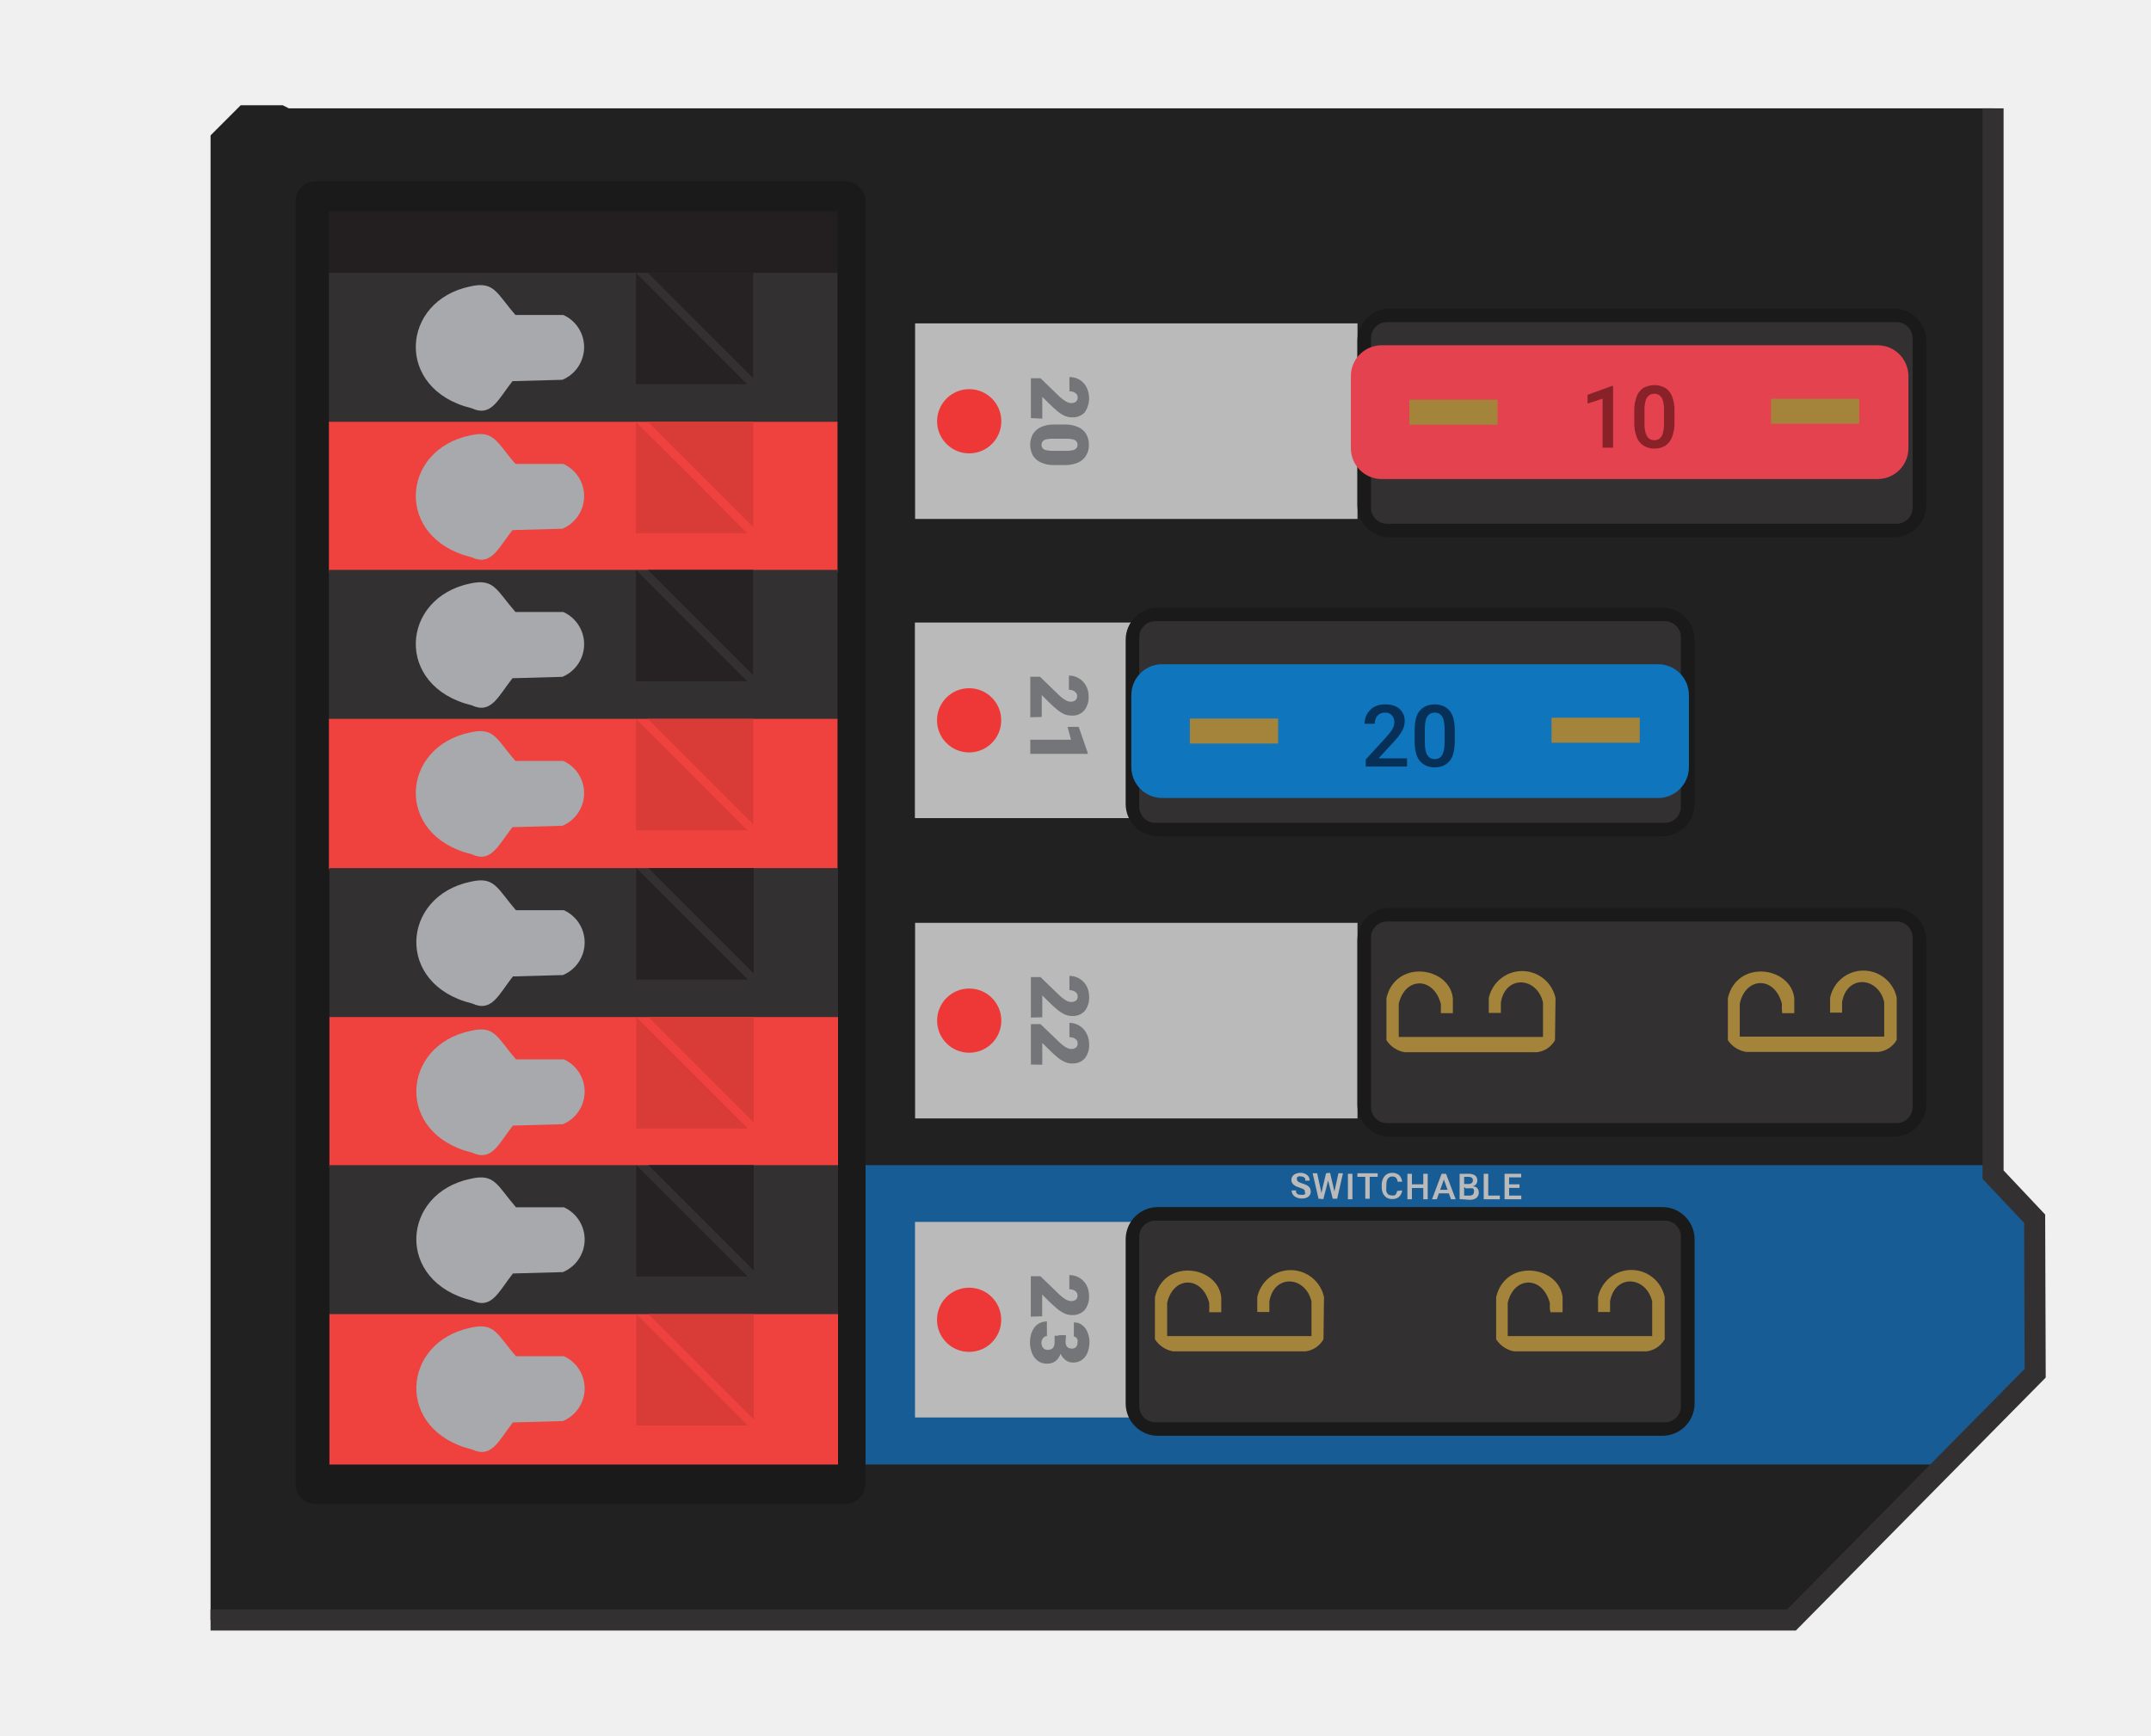
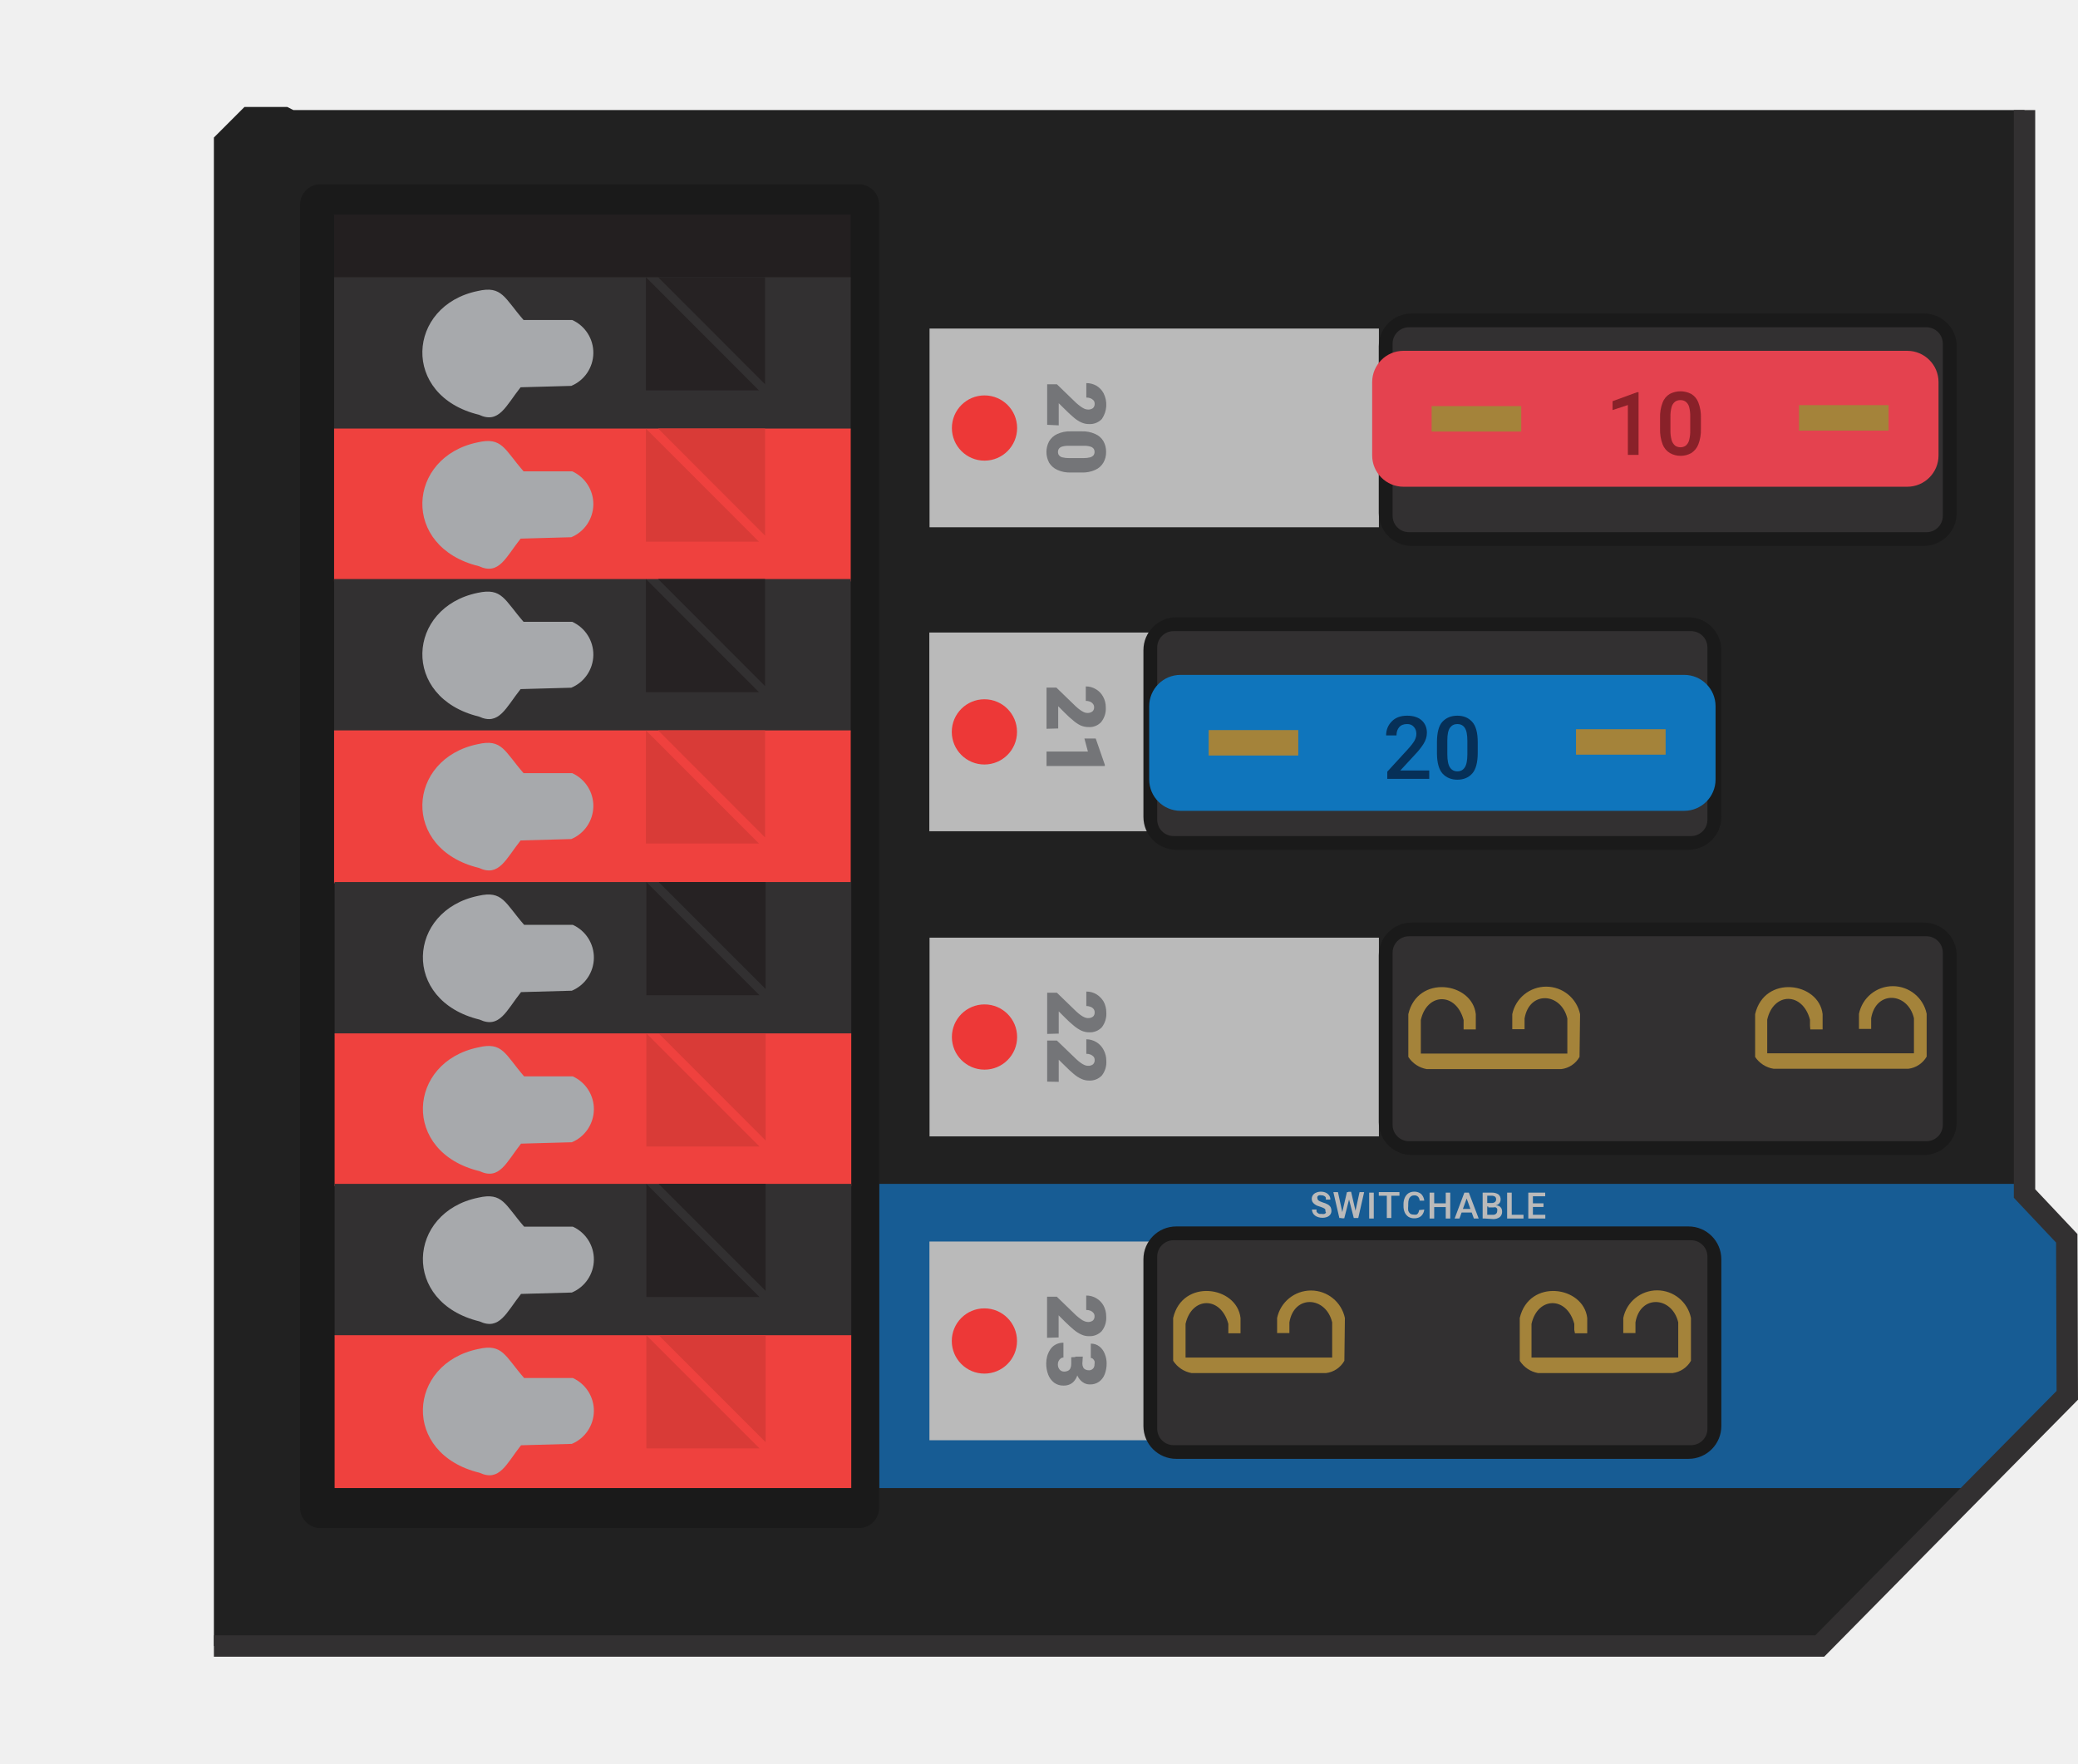
- <svg xmlns="http://www.w3.org/2000/svg" id="Layer_1" data-name="Layer 1" viewBox="0 0 204.311 164.9" version="1.1" width="204.311" height="164.9">
+ <svg xmlns="http://www.w3.org/2000/svg" id="Layer_1" data-name="Layer 1" viewBox="0 0 194.311 164.9" version="1.1" width="194.311" height="164.9">
  <defs id="defs7">
    <style id="style2">.cls-1,.cls-100,.cls-101,.cls-102,.cls-103,.cls-104,.cls-105,.cls-106,.cls-107,.cls-108,.cls-109,.cls-110,.cls-113,.cls-114,.cls-115,.cls-116,.cls-117,.cls-119,.cls-12,.cls-125,.cls-126,.cls-127,.cls-13,.cls-130,.cls-139,.cls-14,.cls-143,.cls-145,.cls-146,.cls-147,.cls-149,.cls-15,.cls-157,.cls-158,.cls-159,.cls-161,.cls-168,.cls-173,.cls-174,.cls-175,.cls-177,.cls-178,.cls-179,.cls-182,.cls-183,.cls-186,.cls-187,.cls-188,.cls-189,.cls-190,.cls-191,.cls-192,.cls-193,.cls-196,.cls-197,.cls-201,.cls-206,.cls-207,.cls-208,.cls-210,.cls-214,.cls-218,.cls-24,.cls-25,.cls-27,.cls-3,.cls-37,.cls-4,.cls-42,.cls-46,.cls-50,.cls-56,.cls-57,.cls-6,.cls-70,.cls-71,.cls-72,.cls-78,.cls-83,.cls-84,.cls-85,.cls-86,.cls-87,.cls-88,.cls-89,.cls-90,.cls-92,.cls-93,.cls-94,.cls-95,.cls-96,.cls-97,.cls-98,.cls-99{fill:none;}.cls-2,.cls-212{fill:#fff;}.cls-174,.cls-183,.cls-186,.cls-189,.cls-197,.cls-3,.cls-57,.cls-86,.cls-87{stroke:#231f20;}.cls-100,.cls-101,.cls-102,.cls-103,.cls-104,.cls-105,.cls-106,.cls-107,.cls-108,.cls-109,.cls-110,.cls-111,.cls-12,.cls-139,.cls-14,.cls-146,.cls-15,.cls-159,.cls-161,.cls-174,.cls-175,.cls-177,.cls-178,.cls-179,.cls-182,.cls-183,.cls-188,.cls-189,.cls-197,.cls-214,.cls-3,.cls-4,.cls-5,.cls-50,.cls-56,.cls-57,.cls-6,.cls-85,.cls-86,.cls-87,.cls-88,.cls-95,.cls-96,.cls-97,.cls-98,.cls-99{stroke-linecap:round;}.cls-100,.cls-101,.cls-102,.cls-103,.cls-104,.cls-105,.cls-106,.cls-107,.cls-108,.cls-109,.cls-110,.cls-12,.cls-139,.cls-14,.cls-146,.cls-15,.cls-157,.cls-158,.cls-159,.cls-161,.cls-174,.cls-175,.cls-177,.cls-178,.cls-179,.cls-182,.cls-183,.cls-186,.cls-187,.cls-188,.cls-189,.cls-190,.cls-197,.cls-214,.cls-3,.cls-4,.cls-5,.cls-50,.cls-56,.cls-57,.cls-6,.cls-83,.cls-84,.cls-85,.cls-86,.cls-87,.cls-88,.cls-95,.cls-96,.cls-97,.cls-98,.cls-99{stroke-linejoin:round;}.cls-111,.cls-3,.cls-4,.cls-5,.cls-96,.cls-97{stroke-width:3px;}.cls-100,.cls-102,.cls-104,.cls-106,.cls-108,.cls-187,.cls-188,.cls-190,.cls-4,.cls-56,.cls-88,.cls-98{stroke:#e6282b;}.cls-5{fill:#d7de27;stroke:#d7de27;}.cls-111,.cls-126,.cls-13,.cls-145,.cls-146,.cls-147,.cls-182,.cls-50,.cls-6,.cls-7,.cls-71{stroke:#414142;}.cls-6{stroke-width:9px;}.cls-142,.cls-19,.cls-43,.cls-47,.cls-7{fill:#bababa;}.cls-111,.cls-113,.cls-114,.cls-115,.cls-116,.cls-117,.cls-119,.cls-125,.cls-126,.cls-127,.cls-128,.cls-129,.cls-13,.cls-130,.cls-131,.cls-136,.cls-137,.cls-141,.cls-142,.cls-143,.cls-144,.cls-145,.cls-147,.cls-148,.cls-149,.cls-16,.cls-168,.cls-173,.cls-191,.cls-192,.cls-193,.cls-196,.cls-201,.cls-206,.cls-207,.cls-208,.cls-210,.cls-218,.cls-22,.cls-24,.cls-25,.cls-27,.cls-37,.cls-39,.cls-40,.cls-41,.cls-42,.cls-43,.cls-44,.cls-45,.cls-46,.cls-47,.cls-49,.cls-7,.cls-70,.cls-71,.cls-72,.cls-78,.cls-89,.cls-90,.cls-92,.cls-93,.cls-94{stroke-miterlimit:10;}.cls-8{fill:#1c1c1c;}.cls-9{fill:#141414;}.cls-10{fill:#0d0d0d;}.cls-11,.cls-40{fill:#231f20;}.cls-12,.cls-137,.cls-139{stroke:#010101;}.cls-12{stroke-width:0.51px;}.cls-13,.cls-50,.cls-71{stroke-width:4px;}.cls-13,.cls-50{opacity:0.9;}.cls-14,.cls-84{stroke:#37b04a;}.cls-106,.cls-107,.cls-125,.cls-136,.cls-14,.cls-148,.cls-15,.cls-197,.cls-83,.cls-84{stroke-width:2px;}.cls-15,.cls-83{stroke:#d5dc28;}.cls-136,.cls-16,.cls-18{fill:#1a1a1a;}.cls-136,.cls-148,.cls-16,.cls-27{stroke:#383739;}.cls-16{stroke-width:1.63px;}.cls-137,.cls-17{fill:#212121;}.cls-20{fill:#0d91ce;}.cls-21,.cls-41{fill:#2c292a;}.cls-129,.cls-22{fill:#e9e8e9;}.cls-129,.cls-130,.cls-22,.cls-24{stroke:#424242;}.cls-22,.cls-24{stroke-width:0.41px;}.cls-23{fill:#a7a9ac;}.cls-25{stroke:#929497;}.cls-25,.cls-27,.cls-49{stroke-width:0.61px;}.cls-26{fill:#999;}.cls-28{fill:#ef413e;}.cls-29,.cls-45{fill:#d93b37;}.cls-30{fill:#323031;}.cls-31{fill:#aeb636;}.cls-32{fill:#d5dc28;}.cls-33{fill:#37b04a;}.cls-34{fill:#2b9446;}.cls-35{fill:#080808;}.cls-128,.cls-36{fill:#e8e8e8;}.cls-127,.cls-128,.cls-37{stroke:#e8e8e8;}.cls-37{stroke-width:0.81px;}.cls-38{fill:#808184;}.cls-132,.cls-39,.cls-67{fill:#6e6f71;}.cls-207,.cls-39,.cls-72{stroke:#fff;}.cls-39,.cls-40,.cls-41,.cls-42,.cls-43,.cls-44,.cls-45,.cls-46,.cls-47{stroke-width:0.08px;}.cls-40,.cls-41,.cls-42,.cls-43{stroke:#6e6f71;}.cls-44{fill:#b42e2c;}.cls-44,.cls-45,.cls-46,.cls-47{stroke:#dd5f70;}.cls-48{fill:#747578;}.cls-141,.cls-49{fill:#60b356;stroke:#cfd0d3;}.cls-51{fill:#383739;}.cls-111,.cls-52{fill:#414142;}.cls-53{fill:#be2c3a;}.cls-54{fill:#846c30;}.cls-55{fill:#a2a63c;}.cls-110,.cls-56,.cls-57{stroke-width:20px;}.cls-58{fill:#323130;}.cls-59{fill:#819355;}.cls-60{fill:#bc2031;}.cls-213,.cls-61{fill:#211e1e;}.cls-62{fill:#5b5a5d;}.cls-63{fill:#f2f2f2;}.cls-64{fill:#079247;}.cls-65{fill:#4e4e50;}.cls-66{fill:#595a5c;}.cls-68{fill:#636467;}.cls-69{fill:#6a5f27;}.cls-173,.cls-70{stroke:#5b5a5d;}.cls-129,.cls-130,.cls-145,.cls-72{stroke-width:0.5px;}.cls-73{fill:#99999a;}.cls-74{fill:#171717;}.cls-75{fill:#c6c7c9;}.cls-76{fill:#f1e902;}.cls-77{fill:#7cc244;}.cls-113,.cls-114,.cls-115,.cls-116,.cls-117,.cls-119,.cls-159,.cls-191,.cls-193,.cls-196,.cls-206,.cls-210,.cls-78,.cls-89,.cls-90,.cls-92,.cls-93,.cls-94{stroke:#211e1e;}.cls-78{stroke-width:2.02px;}.cls-79{fill:#272660;}.cls-80{fill:#a4a7a9;}.cls-81{fill:#7bc044;}.cls-82{fill:#314b6c;}.cls-157,.cls-158,.cls-85{stroke:#babcbe;}.cls-104,.cls-105,.cls-175,.cls-177,.cls-178,.cls-85,.cls-86{stroke-width:5px;}.cls-87,.cls-88,.cls-95{stroke-width:15px;}.cls-89{stroke-width:0.18px;}.cls-90{stroke-width:0.22px;}.cls-91{fill:#a5a5a9;}.cls-92{stroke-width:0.17px;}.cls-93{stroke-width:0.13px;}.cls-94{stroke-width:0.1px;}.cls-101,.cls-103,.cls-105,.cls-107,.cls-109,.cls-110,.cls-95,.cls-96,.cls-99{stroke:#211e1f;}.cls-97{stroke:#b9bbbd;}.cls-183,.cls-186,.cls-187,.cls-98,.cls-99{stroke-width:12px;}.cls-100,.cls-101,.cls-189{stroke-width:8px;}.cls-102,.cls-103,.cls-174{stroke-width:6px;}.cls-108,.cls-109{stroke-width:7px;}.cls-112{fill:#e5e5e5;}.cls-113{stroke-width:0.18px;}.cls-114{stroke-width:0.16px;}.cls-115{stroke-width:0.09px;}.cls-116{stroke-width:0.28px;}.cls-117{stroke-width:0.17px;}.cls-118{fill:#2b2929;}.cls-119{stroke-width:0.21px;}.cls-120,.cls-144{fill:#175c94;}.cls-121{fill:#a4833a;}.cls-122{fill:#ed3837;}.cls-123{fill:#f89b53;}.cls-124{fill:#262223;}.cls-125,.cls-131{stroke:#323031;}.cls-126,.cls-168,.cls-173,.cls-196,.cls-218{stroke-width:0.25px;}.cls-131{fill:#3c3b3c;stroke-width:1.03px;}.cls-132{opacity:0.32;}.cls-133{fill:#d79528;}.cls-134{fill:#835d25;}.cls-135{fill:#ed2a2b;}.cls-138,.cls-148{fill:#121212;}.cls-139{stroke-width:0.8px;}.cls-140{fill:#dbd560;}.cls-141{stroke-width:0.75px;}.cls-142,.cls-143,.cls-144{stroke:#909295;}.cls-147{stroke-width:0.63px;}.cls-149{stroke:#808083;}.cls-150{fill:#191919;}.cls-151{fill:#333;}.cls-152{fill:#f15b2d;}.cls-153{fill:#aea2a0;}.cls-154{fill:#b4ada7;}.cls-155{fill:#948b8a;}.cls-156{fill:#7b8188;}.cls-157{stroke-width:1.83px;}.cls-158{stroke-width:1.81px;}.cls-159{stroke-width:1.33px;}.cls-160{fill:#434342;}.cls-161{stroke:#2d2f6c;stroke-width:21px;}.cls-162{fill:#cfd2d3;}.cls-163{fill:#363435;}.cls-164{fill:#505052;}.cls-165{fill:#955f25;}.cls-166{clip-path:url(#clip-path);}.cls-167{fill:#f59222;}.cls-168{stroke:#ab6b29;}.cls-169{fill:#9a9ba0;}.cls-170{fill:#bc984b;}.cls-171{fill:#857133;}.cls-172{fill:#808083;}.cls-175{stroke:#e8282b;}.cls-176{fill:#909294;}.cls-177{stroke:#754e2a;}.cls-178{stroke:#2c3a8c;}.cls-179,.cls-192{stroke:#434342;}.cls-179{stroke-width:25px;}.cls-180{fill:#e4424f;}.cls-181{fill:#892129;}.cls-182{stroke-width:3.94px;opacity:0.8;}.cls-184{fill:#c64e5f;}.cls-185{fill:#8e464f;}.cls-188,.cls-190{stroke-width:11px;}.cls-191{stroke-width:0.39px;}.cls-192{stroke-width:0.56px;}.cls-193{stroke-width:0.37px;}.cls-194{fill:#271e21;}.cls-195{fill:#616262;}.cls-198{fill:#ddd6d3;}.cls-199{fill:#dfd6c8;}.cls-200{fill:#c1baae;}.cls-201{stroke:#c1baae;stroke-width:0.34px;}.cls-202{fill:#b2a696;}.cls-203{fill:#7b776c;}.cls-204{fill:#e8e2d0;}.cls-205{fill:#404042;}.cls-206{stroke-width:0.27px;}.cls-207,.cls-210{stroke-width:0.38px;}.cls-208{stroke:#7f8081;stroke-width:0.07px;}.cls-209{fill:#018fb9;}.cls-211{fill:#010101;}.cls-211,.cls-212,.cls-213{fill-rule:evenodd;}.cls-214{stroke:#2b2929;stroke-width:10px;}.cls-215{fill:#929497;}.cls-216{fill:#d0d2d3;}.cls-217{fill:#dbdddd;}.cls-218{stroke:#343637;}.cls-219{fill:#b59248;}.cls-220{fill:#927738;}.cls-221{fill:#d2ad2a;}.cls-222{fill:#7e6b2b;}</style>
  </defs>
  <path class="cls-17" d="m 189.31,110.69 3.95,5.09 0.05,14.68 -23.15,23.44 H 20 V 12.86 L 22.86,10 h 4 l 0.57,0.29 h 161.88 z" id="path3757" />
-   <polygon class="cls-120" points="1782.4,915.85 1782.45,930.53 1773.88,939.2 1671.35,939.2 1671.35,910.76 1778.45,910.76 " id="polygon3759" transform="translate(-1589.14,-800.07)" />
+   <polygon class="cls-120" points="1782.45,930.53 1773.88,939.2 1671.35,939.2 1671.35,910.76 1778.45,910.76 1782.4,915.85 " id="polygon3759" transform="translate(-1589.14,-800.07)" />
  <rect class="cls-19" x="86.92" y="30.72" width="42.02" height="18.58" id="rect3761" />
  <rect class="cls-18" x="128.93" y="29.31" width="54.04" height="21.73" rx="3.07" id="rect3763" />
  <rect class="cls-18" x="28.06" y="17.23" width="54.15" height="125.64" rx="1.9" id="rect3765" />
  <rect class="cls-11" x="31.24" y="20.07" width="48.31" height="6" id="rect4359" />
  <rect class="cls-30" x="31.24" y="25.92" width="48.31" height="14.29" id="rect4361" />
  <path class="cls-23" d="m 44.67,27.21 c -6.63,1.36 -7.21,9.8 0.12,11.57 1.88,0.88 2.5,-0.82 3.89,-2.57 l 4.74,-0.13 a 3.36,3.36 0 0 0 0.09,-6.16 h -4.55 c -1.8,-2.06 -2,-3.24 -4.29,-2.71 z" id="path4363" />
-   <polygon class="cls-124" points="1660.11,836.57 1649.54,825.99 1649.54,836.57 " id="polygon4365" transform="translate(-1589.14,-800.07)" />
-   <polygon class="cls-124" points="1660.68,825.99 1660.68,836 1650.68,825.99 " id="polygon4367" transform="translate(-1589.14,-800.07)" />
+   <polygon class="cls-124" points="1649.54,825.99 1649.54,836.57 1660.11,836.57 " id="polygon4365" transform="translate(-1589.14,-800.07)" />
+   <polygon class="cls-124" points="1660.68,836 1650.68,825.99 1660.68,825.99 " id="polygon4367" transform="translate(-1589.14,-800.07)" />
  <rect class="cls-28" x="31.24" y="40.07" width="48.31" height="14.29" id="rect4369" />
  <path class="cls-23" d="m 44.67,41.36 c -6.63,1.36 -7.21,9.8 0.12,11.58 1.88,0.87 2.5,-0.83 3.89,-2.58 l 4.74,-0.13 a 3.36,3.36 0 0 0 0.09,-6.16 h -4.55 c -1.8,-2.06 -2,-3.24 -4.29,-2.71 z" id="path4371" />
-   <polygon class="cls-29" points="1660.11,850.72 1649.54,840.14 1649.54,850.72 " id="polygon4373" transform="translate(-1589.14,-800.07)" />
-   <polygon class="cls-29" points="1660.68,840.14 1660.68,850.15 1650.68,840.14 " id="polygon4375" transform="translate(-1589.14,-800.07)" />
+   <polygon class="cls-29" points="1649.54,840.14 1649.54,850.72 1660.11,850.72 " id="polygon4373" transform="translate(-1589.14,-800.07)" />
+   <polygon class="cls-29" points="1660.68,850.15 1650.68,840.14 1660.68,840.14 " id="polygon4375" transform="translate(-1589.14,-800.07)" />
  <rect class="cls-30" x="31.24" y="54.14" width="48.31" height="14.29" id="rect4377" />
  <path class="cls-23" d="m 44.67,55.43 c -6.63,1.36 -7.21,9.79 0.12,11.57 1.88,0.87 2.5,-0.82 3.89,-2.57 l 4.74,-0.13 a 3.36,3.36 0 0 0 0.09,-6.16 h -4.55 c -1.8,-2.06 -2,-3.21 -4.29,-2.71 z" id="path4379" />
-   <polygon class="cls-124" points="1660.11,864.79 1649.54,854.21 1649.54,864.79 " id="polygon4381" transform="translate(-1589.14,-800.07)" />
-   <polygon class="cls-124" points="1660.68,854.21 1660.68,864.22 1650.68,854.21 " id="polygon4383" transform="translate(-1589.14,-800.07)" />
+   <polygon class="cls-124" points="1649.54,854.21 1649.54,864.79 1660.11,864.79 " id="polygon4381" transform="translate(-1589.14,-800.07)" />
+   <polygon class="cls-124" points="1660.68,864.22 1650.68,854.21 1660.68,854.21 " id="polygon4383" transform="translate(-1589.14,-800.07)" />
  <rect class="cls-28" x="31.24" y="68.29" width="48.31" height="14.29" id="rect4385" />
  <path class="cls-23" d="m 44.67,69.58 c -6.63,1.36 -7.21,9.8 0.12,11.57 1.88,0.87 2.5,-0.82 3.89,-2.57 l 4.74,-0.13 a 3.36,3.36 0 0 0 0.09,-6.16 h -4.55 c -1.8,-2.06 -2,-3.24 -4.29,-2.71 z" id="path4387" />
-   <polygon class="cls-29" points="1660.11,878.94 1649.54,868.36 1649.54,878.94 " id="polygon4389" transform="translate(-1589.14,-800.07)" />
-   <polygon class="cls-29" points="1660.68,868.36 1660.68,878.37 1650.68,868.36 " id="polygon4391" transform="translate(-1589.14,-800.07)" />
+   <polygon class="cls-29" points="1649.54,868.36 1649.54,878.94 1660.11,878.94 " id="polygon4389" transform="translate(-1589.14,-800.07)" />
+   <polygon class="cls-29" points="1660.68,878.37 1650.68,868.36 1660.68,868.36 " id="polygon4391" transform="translate(-1589.14,-800.07)" />
  <rect class="cls-30" x="31.29" y="82.47" width="48.31" height="14.29" id="rect4393" />
  <path class="cls-23" d="m 44.72,83.76 c -6.63,1.36 -7.21,9.79 0.12,11.57 1.88,0.87 2.5,-0.82 3.88,-2.57 l 4.75,-0.13 a 3.36,3.36 0 0 0 0.09,-6.16 h -4.55 c -1.8,-2.06 -2,-3.24 -4.29,-2.71 z" id="path4395" />
-   <polygon class="cls-124" points="1660.16,893.12 1649.58,882.54 1649.58,893.12 " id="polygon4397" transform="translate(-1589.14,-800.07)" />
-   <polygon class="cls-124" points="1660.73,882.54 1660.73,892.54 1650.73,882.54 " id="polygon4399" transform="translate(-1589.14,-800.07)" />
+   <polygon class="cls-124" points="1649.58,882.54 1649.58,893.12 1660.16,893.12 " id="polygon4397" transform="translate(-1589.14,-800.07)" />
+   <polygon class="cls-124" points="1660.73,892.54 1650.73,882.54 1660.73,882.54 " id="polygon4399" transform="translate(-1589.14,-800.07)" />
  <rect class="cls-28" x="31.29" y="96.62" width="48.31" height="14.29" id="rect4401" />
  <path class="cls-23" d="m 44.72,97.93 c -6.63,1.36 -7.21,9.8 0.12,11.57 1.88,0.88 2.5,-0.82 3.88,-2.57 l 4.75,-0.13 a 3.36,3.36 0 0 0 0.09,-6.16 h -4.55 c -1.8,-2.08 -2,-3.26 -4.29,-2.71 z" id="path4403" />
-   <polygon class="cls-29" points="1660.16,907.27 1649.58,896.69 1649.58,907.27 " id="polygon4405" transform="translate(-1589.14,-800.07)" />
-   <polygon class="cls-29" points="1660.73,896.69 1660.73,906.7 1650.73,896.69 " id="polygon4407" transform="translate(-1589.14,-800.07)" />
+   <polygon class="cls-29" points="1649.58,896.69 1649.58,907.27 1660.16,907.27 " id="polygon4405" transform="translate(-1589.14,-800.07)" />
+   <polygon class="cls-29" points="1660.73,906.7 1650.73,896.69 1660.73,896.69 " id="polygon4407" transform="translate(-1589.14,-800.07)" />
  <rect class="cls-30" x="31.29" y="110.69" width="48.31" height="14.29" id="rect4409" />
  <path class="cls-23" d="m 44.72,111.98 c -6.63,1.36 -7.21,9.79 0.12,11.57 1.88,0.87 2.5,-0.82 3.88,-2.57 l 4.75,-0.13 a 3.36,3.36 0 0 0 0.09,-6.16 h -4.55 c -1.8,-2.07 -2,-3.24 -4.29,-2.71 z" id="path4411" />
-   <polygon class="cls-124" points="1660.16,921.34 1649.58,910.76 1649.58,921.34 " id="polygon4413" transform="translate(-1589.14,-800.07)" />
-   <polygon class="cls-124" points="1660.73,910.76 1660.73,920.76 1650.73,910.76 " id="polygon4415" transform="translate(-1589.14,-800.07)" />
+   <polygon class="cls-124" points="1649.58,910.76 1649.58,921.34 1660.16,921.34 " id="polygon4413" transform="translate(-1589.14,-800.07)" />
+   <polygon class="cls-124" points="1660.73,920.76 1650.73,910.76 1660.73,910.76 " id="polygon4415" transform="translate(-1589.14,-800.07)" />
  <rect class="cls-28" x="31.29" y="124.84" width="48.31" height="14.29" id="rect4417" />
  <path class="cls-23" d="m 44.72,126.13 c -6.63,1.36 -7.21,9.79 0.12,11.57 1.88,0.87 2.5,-0.82 3.88,-2.57 L 53.47,135 a 3.36,3.36 0 0 0 0.09,-6.16 h -4.55 c -1.8,-2.06 -2,-3.24 -4.29,-2.71 z" id="path4419" />
-   <polygon class="cls-29" points="1660.16,935.49 1649.58,924.91 1649.58,935.49 " id="polygon4421" transform="translate(-1589.14,-800.07)" />
-   <polygon class="cls-29" points="1660.73,924.91 1660.73,934.91 1650.73,924.91 " id="polygon4423" transform="translate(-1589.14,-800.07)" />
+   <polygon class="cls-29" points="1649.58,924.91 1649.58,935.49 1660.16,935.49 " id="polygon4421" transform="translate(-1589.14,-800.07)" />
+   <polygon class="cls-29" points="1660.73,934.91 1650.73,924.91 1660.73,924.91 " id="polygon4423" transform="translate(-1589.14,-800.07)" />
  <path id="polyline4461" class="cls-125" style="fill:none;stroke:#323031;stroke-width:2px;stroke-miterlimit:10" d="m 20,153.9 h 150.16 l 23.15,-23.44 -0.05,-14.68 -3.95,-4.19 V 10.29" />
  <circle class="cls-122" cx="92.06" cy="40.02" r="3.05" id="circle4465" />
  <path class="cls-48" d="m 97.92,39.72 v -3.79 h 0.91 l 1.81,1.75 a 5.13,5.13 0 0 0 0.44,0.35 1.89,1.89 0 0 0 0.35,0.2 0.83,0.83 0 0 0 0.29,0.06 0.71,0.71 0 0 0 0.48,-0.13 0.51,0.51 0 0 0 0.16,-0.41 0.48,0.48 0 0 0 -0.1,-0.31 0.84,0.84 0 0 0 -0.28,-0.2 1,1 0 0 0 -0.4,-0.07 v -1.35 a 1.91,1.91 0 0 1 0.94,0.24 1.81,1.81 0 0 1 0.67,0.7 2.36,2.36 0 0 1 -0.16,2.42 1.54,1.54 0 0 1 -1.19,0.47 1.7,1.7 0 0 1 -0.74,-0.16 2.89,2.89 0 0 1 -0.69,-0.45 q -0.36,-0.3 -0.78,-0.72 L 99,37.7 v 2.07 z" id="path4467" />
  <path class="cls-48" d="m 100.13,44.18 a 2.83,2.83 0 0 1 -1.27,-0.25 1.73,1.73 0 0 1 -0.76,-0.67 2.13,2.13 0 0 1 0,-2 1.69,1.69 0 0 1 0.76,-0.68 2.83,2.83 0 0 1 1.28,-0.25 h 1 a 2.81,2.81 0 0 1 1.28,0.25 1.62,1.62 0 0 1 0.76,0.67 2,2 0 0 1 0.25,1 1.93,1.93 0 0 1 -0.25,1 1.64,1.64 0 0 1 -0.76,0.68 2.81,2.81 0 0 1 -1.28,0.25 z m 1.2,-1.35 a 2.37,2.37 0 0 0 0.61,-0.07 0.65,0.65 0 0 0 0.32,-0.2 0.54,0.54 0 0 0 0.09,-0.31 0.51,0.51 0 0 0 -0.09,-0.3 0.59,0.59 0 0 0 -0.32,-0.2 2,2 0 0 0 -0.61,-0.07 h -1.37 a 2.1,2.1 0 0 0 -0.63,0.07 0.62,0.62 0 0 0 -0.31,0.2 0.54,0.54 0 0 0 -0.09,0.31 0.49,0.49 0 0 0 0.09,0.3 0.56,0.56 0 0 0 0.31,0.2 2.49,2.49 0 0 0 0.63,0.07 z" id="path4469" />
  <rect class="cls-30" x="130.22" y="30.6" width="51.45" height="19.16" rx="1.53" id="rect4471" />
  <path class="cls-126" d="m 114.93,67.93 h 1.14 V 66.5 c -0.34,-3 -5.44,-3.71 -6.31,0 v 4 a 2.54,2.54 0 0 0 1.72,1.14 h 12.57 a 2.28,2.28 0 0 0 1.72,-1.14 v -4 a 3.24,3.24 0 0 0 -6.34,0 v 1.43 h 1.14 v -1 c 0.45,-2.63 3.43,-2.43 4,0 v 3.29 h -13.72 v -3.19 c 0.57,-2.56 3.29,-2.63 4,0 v 0.57" id="path4473" />
  <path class="cls-126" d="m 125.35,67.93 h 1.15 V 66.5 c -0.35,-3 -5.44,-3.71 -6.31,0 v 4 a 2.54,2.54 0 0 0 1.71,1.14 h 12.58 a 2.3,2.3 0 0 0 1.72,-1.14 v -4 a 3.23,3.23 0 0 0 -6.33,0 v 1.43 h 1.14 v -1 c 0.45,-2.63 3.43,-2.43 4,0 v 3.29 h -13.72 v -3.19 c 0.57,-2.56 3.3,-2.63 4,0 v 0.57" id="path4475" />
  <path class="cls-121" d="M 136.86,39.3 H 138 v -1.43 c -0.34,-3 -5.44,-3.72 -6.31,0 v 4 a 2.55,2.55 0 0 0 1.72,1.15 h 12.57 a 2.31,2.31 0 0 0 1.72,-1.15 v -4 a 3.23,3.23 0 0 0 -6.33,0 v 1.41 h 1.14 v -1 c 0.45,-2.64 3.43,-2.43 4,0 v 3.29 h -13.65 v -3.15 c 0.58,-2.55 3.3,-2.62 4,0 v 0.57" id="path4477" />
  <path class="cls-121" d="m 169.28,39.3 h 1.14 v -1.43 c -0.34,-3 -5.44,-3.72 -6.3,0 v 4 a 2.56,2.56 0 0 0 1.71,1.15 h 12.58 a 2.28,2.28 0 0 0 1.71,-1.15 v -4 a 3.24,3.24 0 0 0 -6.34,0 v 1.41 h 1.15 v -1 c 0.44,-2.64 3.43,-2.43 4,0 v 3.29 h -13.72 v -3.15 c 0.57,-2.55 3.29,-2.62 4,0 v 0.57" id="path4479" />
  <rect class="cls-19" x="86.9" y="59.14" width="42.02" height="18.58" id="rect4481" />
  <rect class="cls-18" x="106.92" y="57.72" width="54.04" height="21.73" rx="3.07" id="rect4483" />
  <circle class="cls-122" cx="92.05" cy="68.43" r="3.05" id="circle4485" />
  <path class="cls-48" d="m 97.86,68.14 v -3.85 h 0.92 l 1.81,1.75 a 3.91,3.91 0 0 0 0.44,0.36 2.71,2.71 0 0 0 0.35,0.2 0.83,0.83 0 0 0 0.28,0.06 0.73,0.73 0 0 0 0.49,-0.14 0.49,0.49 0 0 0 0.16,-0.4 0.47,0.47 0 0 0 -0.11,-0.31 0.67,0.67 0 0 0 -0.28,-0.21 1,1 0 0 0 -0.39,-0.07 v -1.35 a 1.75,1.75 0 0 1 0.93,0.25 1.8,1.8 0 0 1 0.68,0.69 2,2 0 0 1 0.26,1 2,2 0 0 1 -0.43,1.39 1.47,1.47 0 0 1 -1.18,0.47 1.85,1.85 0 0 1 -0.74,-0.15 3.07,3.07 0 0 1 -0.69,-0.46 9.33,9.33 0 0 1 -0.78,-0.71 l -0.63,-0.63 v 2.08 z" id="path4487" />
  <path class="cls-48" d="m 97.86,71.62 v -1.35 h 3.87 l -0.33,-1.22 h 1.06 l 0.85,2.45 v 0.12 z" id="path4489" />
  <rect class="cls-30" x="108.21" y="59.01" width="51.45" height="19.16" rx="1.53" id="rect4491" />
  <path class="cls-121" d="M 114.86,67.71 H 116 v -1.43 c -0.34,-3 -5.44,-3.71 -6.31,0 v 4 a 2.54,2.54 0 0 0 1.72,1.14 h 12.57 a 2.3,2.3 0 0 0 1.72,-1.14 l 0.05,-4 a 3.24,3.24 0 0 0 -6.34,0 v 1.41 h 1.14 v -1 c 0.45,-2.63 3.43,-2.43 4,0 v 3.29 h -13.69 v -3.14 c 0.58,-2.56 3.3,-2.63 4,0 v 0.57" id="path4493" />
  <path class="cls-121" d="m 147.27,67.71 h 1.14 v -1.43 c -0.34,-3 -5.44,-3.71 -6.3,0 v 4 a 2.54,2.54 0 0 0 1.71,1.14 h 12.58 a 2.27,2.27 0 0 0 1.71,-1.14 v -4 a 3.24,3.24 0 0 0 -6.34,0 v 1.41 h 1.15 v -1 c 0.44,-2.63 3.43,-2.43 4,0 v 3.29 H 143.2 v -3.14 c 0.57,-2.56 3.29,-2.63 4,0 v 0.57" id="path4495" />
  <rect class="cls-19" x="86.92" y="87.67" width="42.02" height="18.58" id="rect4497" />
  <rect class="cls-18" x="128.93" y="86.26" width="54.04" height="21.73" rx="3.07" id="rect4499" />
  <circle class="cls-122" cx="92.06" cy="96.96" r="3.05" id="circle4501" />
  <path class="cls-48" d="m 97.92,96.67 v -3.85 h 0.91 l 1.81,1.75 a 3.91,3.91 0 0 0 0.44,0.36 1.66,1.66 0 0 0 0.36,0.2 0.79,0.79 0 0 0 0.28,0.06 0.75,0.75 0 0 0 0.49,-0.14 0.51,0.51 0 0 0 0.15,-0.4 0.48,0.48 0 0 0 -0.1,-0.31 0.63,0.63 0 0 0 -0.28,-0.2 1,1 0 0 0 -0.4,-0.08 v -1.35 a 1.79,1.79 0 0 1 0.94,0.25 2,2 0 0 1 0.68,0.69 2.15,2.15 0 0 1 0.25,1 2.05,2.05 0 0 1 -0.42,1.4 1.53,1.53 0 0 1 -1.19,0.47 1.77,1.77 0 0 1 -0.73,-0.16 3.36,3.36 0 0 1 -0.7,-0.46 9.33,9.33 0 0 1 -0.78,-0.71 L 99,94.56 v 2.08 z" id="path4503" />
  <path class="cls-48" d="m 97.92,101.13 v -3.84 h 0.91 l 1.81,1.74 a 3.91,3.91 0 0 0 0.44,0.36 1.66,1.66 0 0 0 0.36,0.2 0.79,0.79 0 0 0 0.28,0.06 0.7,0.7 0 0 0 0.49,-0.14 0.51,0.51 0 0 0 0.15,-0.4 0.48,0.48 0 0 0 -0.1,-0.31 0.84,0.84 0 0 0 -0.28,-0.2 1,1 0 0 0 -0.4,-0.07 v -1.36 a 1.83,1.83 0 0 1 1.62,1 2.12,2.12 0 0 1 0.25,1 2,2 0 0 1 -0.42,1.39 1.53,1.53 0 0 1 -1.19,0.47 1.63,1.63 0 0 1 -0.73,-0.16 2.94,2.94 0 0 1 -0.7,-0.45 q -0.36,-0.3 -0.78,-0.72 L 99,99.08 v 2.07 z" id="path4505" />
  <rect class="cls-30" x="130.22" y="87.54" width="51.45" height="19.16" rx="1.53" id="rect4507" />
  <path class="cls-126" d="m 114.93,124.83 h 1.14 v -1.43 c -0.34,-3 -5.44,-3.72 -6.3,0 v 4 a 2.54,2.54 0 0 0 1.71,1.14 h 12.58 a 2.27,2.27 0 0 0 1.71,-1.14 v -4 a 3.24,3.24 0 0 0 -6.34,0 v 1.41 h 1.15 v -1 c 0.44,-2.64 3.43,-2.43 4,0 v 3.29 h -13.72 v -3.17 c 0.57,-2.55 3.29,-2.63 4,0 v 0.57" id="path4509" />
  <path class="cls-126" d="m 125.36,124.83 h 1.14 v -1.43 c -0.34,-3 -5.44,-3.72 -6.31,0 v 4 a 2.56,2.56 0 0 0 1.72,1.14 h 12.57 a 2.28,2.28 0 0 0 1.72,-1.14 l 0.05,-4 a 3.24,3.24 0 0 0 -6.34,0 v 1.41 h 1.14 v -1 c 0.45,-2.64 3.43,-2.43 4,0 v 3.29 h -13.69 v -3.17 c 0.57,-2.55 3.29,-2.63 4,0 v 0.57" id="path4511" />
  <path class="cls-121" d="M 136.86,96.25 H 138 v -1.43 c -0.34,-3 -5.44,-3.72 -6.31,0 v 4 a 2.58,2.58 0 0 0 1.72,1.14 h 12.58 a 2.27,2.27 0 0 0 1.71,-1.14 l 0.05,-4 a 3.24,3.24 0 0 0 -6.34,0 v 1.41 h 1.15 v -1 c 0.44,-2.64 3.43,-2.43 4,0 v 3.28 h -13.7 v -3.14 c 0.57,-2.56 3.29,-2.63 4,0 v 0.57" id="path4513" />
  <path class="cls-121" d="m 169.28,96.25 h 1.15 v -1.43 c -0.35,-3 -5.44,-3.72 -6.31,0 v 4 a 2.54,2.54 0 0 0 1.74,1.11 h 12.58 a 2.3,2.3 0 0 0 1.72,-1.14 v -4 a 3.23,3.23 0 0 0 -6.33,0 v 1.41 h 1.14 v -1 c 0.45,-2.64 3.43,-2.43 4,0 v 3.28 h -13.72 v -3.14 c 0.57,-2.56 3.3,-2.63 4,0 v 0.57" id="path4515" />
  <rect class="cls-19" x="86.91" y="116.08" width="42.02" height="18.58" id="rect4517" />
  <rect class="cls-18" x="106.92" y="114.67" width="54.04" height="21.73" rx="3.07" id="rect4519" />
  <circle class="cls-122" cx="92.05" cy="125.38" r="3.05" id="circle4521" />
  <path class="cls-48" d="m 97.91,125.08 v -3.84 h 0.91 l 1.81,1.75 a 5.13,5.13 0 0 0 0.44,0.35 1.32,1.32 0 0 0 0.36,0.2 0.79,0.79 0 0 0 0.28,0.06 0.71,0.71 0 0 0 0.48,-0.13 0.51,0.51 0 0 0 0.16,-0.4 0.46,0.46 0 0 0 -0.1,-0.31 0.74,0.74 0 0 0 -0.28,-0.21 1,1 0 0 0 -0.4,-0.07 v -1.35 a 1.84,1.84 0 0 1 1.62,0.94 2.12,2.12 0 0 1 0.25,1 2,2 0 0 1 -0.42,1.39 1.53,1.53 0 0 1 -1.19,0.47 1.63,1.63 0 0 1 -0.73,-0.16 2.94,2.94 0 0 1 -0.7,-0.45 c -0.24,-0.2 -0.5,-0.44 -0.78,-0.71 l -0.63,-0.63 v 2.07 z" id="path4523" />
  <path class="cls-48" d="m 100.86,126.87 v 0.85 a 2.83,2.83 0 0 1 -0.09,0.74 1.47,1.47 0 0 1 -0.26,0.58 1.15,1.15 0 0 1 -0.44,0.38 1.38,1.38 0 0 1 -0.62,0.13 1.44,1.44 0 0 1 -0.88,-0.27 1.74,1.74 0 0 1 -0.55,-0.74 2.9,2.9 0 0 1 -0.19,-1.06 2.71,2.71 0 0 1 0.09,-0.68 2.26,2.26 0 0 1 0.29,-0.63 1.33,1.33 0 0 1 0.49,-0.45 1.45,1.45 0 0 1 0.74,-0.18 v 1.39 a 0.41,0.41 0 0 0 -0.26,0.09 0.62,0.62 0 0 0 -0.19,0.23 0.64,0.64 0 0 0 -0.07,0.31 0.72,0.72 0 0 0 0.17,0.5 0.54,0.54 0 0 0 0.39,0.18 0.8,0.8 0 0 0 0.41,-0.09 0.45,0.45 0 0 0 0.21,-0.24 0.94,0.94 0 0 0 0.07,-0.39 v -0.62 z m 0.35,0.62 a 0.77,0.77 0 0 0 0.08,0.36 0.45,0.45 0 0 0 0.21,0.2 0.71,0.71 0 0 0 0.34,0.07 0.5,0.5 0 0 0 0.24,-0.06 0.52,0.52 0 0 0 0.2,-0.19 0.69,0.69 0 0 0 0.07,-0.34 0.78,0.78 0 0 0 0,-0.26 0.64,0.64 0 0 0 -0.14,-0.21 0.29,0.29 0 0 0 -0.21,-0.09 v -1.34 a 1.22,1.22 0 0 1 0.8,0.26 1.57,1.57 0 0 1 0.5,0.68 2.32,2.32 0 0 1 0.18,0.92 2.74,2.74 0 0 1 -0.18,1 1.51,1.51 0 0 1 -0.53,0.7 1.41,1.41 0 0 1 -0.86,0.25 1.13,1.13 0 0 1 -0.54,-0.13 1.37,1.37 0 0 1 -0.43,-0.37 1.75,1.75 0 0 1 -0.29,-0.56 2.17,2.17 0 0 1 -0.1,-0.69 v -0.85 h 0.7 z" id="path4525" />
  <rect class="cls-30" x="108.21" y="115.96" width="51.45" height="19.16" rx="1.53" id="rect4527" />
  <path class="cls-121" d="M 114.86,124.66 H 116 v -1.43 c -0.34,-3 -5.44,-3.72 -6.3,0 v 4 a 2.6,2.6 0 0 0 1.72,1.15 H 124 a 2.28,2.28 0 0 0 1.71,-1.15 l 0.05,-4 a 3.24,3.24 0 0 0 -6.34,0 v 1.41 h 1.15 v -1 c 0.44,-2.64 3.43,-2.43 4,0 v 3.29 h -13.71 v -3.15 c 0.57,-2.55 3.29,-2.62 4,0 v 0.57" id="path4529" />
  <path class="cls-121" d="m 147.27,124.66 h 1.15 v -1.43 c -0.35,-3 -5.44,-3.72 -6.31,0 v 4 a 2.56,2.56 0 0 0 1.71,1.15 h 12.58 a 2.31,2.31 0 0 0 1.72,-1.15 v -4 a 3.23,3.23 0 0 0 -6.33,0 v 1.41 h 1.14 v -1 c 0.45,-2.64 3.43,-2.43 4,0 v 3.29 h -13.72 v -3.15 c 0.57,-2.55 3.3,-2.62 4,0 v 0.57" id="path4531" />
  <path class="cls-19" d="m 123.93,113.25 a 0.27,0.27 0 0 0 0,-0.16 0.28,0.28 0 0 0 -0.15,-0.13 2.28,2.28 0 0 0 -0.32,-0.13 l -0.32,-0.11 a 1.53,1.53 0 0 1 -0.25,-0.16 0.79,0.79 0 0 1 -0.17,-0.2 0.6,0.6 0 0 1 -0.06,-0.27 0.61,0.61 0 0 1 0.11,-0.35 0.64,0.64 0 0 1 0.3,-0.23 1.06,1.06 0 0 1 0.45,-0.09 1.09,1.09 0 0 1 0.47,0.1 0.82,0.82 0 0 1 0.31,0.27 0.66,0.66 0 0 1 0.1,0.37 h -0.43 a 0.35,0.35 0 0 0 0,-0.2 0.29,0.29 0 0 0 -0.15,-0.14 0.46,0.46 0 0 0 -0.25,-0.06 0.54,0.54 0 0 0 -0.24,0 0.28,0.28 0 0 0 -0.14,0.12 0.22,0.22 0 0 0 0,0.16 0.25,0.25 0 0 0 0.06,0.16 0.5,0.5 0 0 0 0.17,0.12 2,2 0 0 0 0.28,0.11 1.91,1.91 0 0 1 0.45,0.18 0.73,0.73 0 0 1 0.27,0.25 0.74,0.74 0 0 1 0.08,0.34 0.58,0.58 0 0 1 -0.1,0.35 0.64,0.64 0 0 1 -0.3,0.23 1.11,1.11 0 0 1 -0.46,0.08 1.06,1.06 0 0 1 -0.35,-0.05 1,1 0 0 1 -0.3,-0.14 0.71,0.71 0 0 1 -0.31,-0.58 h 0.43 a 0.59,0.59 0 0 0 0,0.2 0.37,0.37 0 0 0 0.12,0.13 0.4,0.4 0 0 0 0.16,0.08 h 0.21 a 0.57,0.57 0 0 0 0.24,0 0.42,0.42 0 0 0 0.15,-0.11 0.33,0.33 0 0 0 -0.06,-0.14 z" id="path4533" />
  <path class="cls-19" d="m 125.52,113.35 v 0.53 h -0.28 l -0.56,-2.42 h 0.43 z m 0.43,-1.89 h 0.26 v 0.45 l -0.51,2 h -0.27 l 0.07,-0.52 z m 0.84,1.91 0.07,0.51 h -0.27 l -0.51,-2 v -0.45 h 0.26 z m 0.34,-1.91 h 0.43 l -0.55,2.42 h -0.29 v -0.53 z" id="path4535" />
  <path class="cls-19" d="m 128.46,113.93 h -0.43 v -2.42 h 0.43 z" id="path4537" />
  <path class="cls-19" d="m 130.86,111.8 h -1.93 v -0.34 h 1.93 z m -0.76,2.08 h -0.42 v -2.42 h 0.42 z" id="path4539" />
  <path class="cls-19" d="m 133.18,113.09 a 1,1 0 0 1 -0.14,0.42 0.78,0.78 0 0 1 -0.32,0.3 1.06,1.06 0 0 1 -0.5,0.1 1,1 0 0 1 -0.52,-0.14 1,1 0 0 1 -0.34,-0.4 1.41,1.41 0 0 1 -0.12,-0.61 v -0.19 a 1.44,1.44 0 0 1 0.13,-0.61 1,1 0 0 1 0.34,-0.4 1,1 0 0 1 0.53,-0.14 1,1 0 0 1 0.49,0.11 0.69,0.69 0 0 1 0.31,0.3 1,1 0 0 1 0.14,0.43 h -0.43 a 0.62,0.62 0 0 0 -0.14,-0.36 0.45,0.45 0 0 0 -0.37,-0.13 0.5,0.5 0 0 0 -0.31,0.09 0.6,0.6 0 0 0 -0.19,0.27 1.42,1.42 0 0 0 -0.06,0.44 v 0.19 a 1.75,1.75 0 0 0 0,0.43 0.62,0.62 0 0 0 0.18,0.28 0.52,0.52 0 0 0 0.31,0.09 0.76,0.76 0 0 0 0.29,0 0.35,0.35 0 0 0 0.16,-0.16 0.66,0.66 0 0 0 0.08,-0.26 z" id="path4541" />
  <path class="cls-19" d="m 134.11,113.93 h -0.43 v -2.42 h 0.43 z m 1.17,-1.07 h -1.27 v -0.35 h 1.27 z m 0.33,1.07 h -0.42 v -2.42 h 0.42 z" id="path4543" />
  <path class="cls-19" d="m 136.47,113.93 h -0.45 l 0.91,-2.42 h 0.29 v 0.34 z m 1.29,-0.56 h -1.32 v -0.34 h 1.32 z m -0.69,-1.52 v -0.34 h 0.28 l 0.92,2.42 h -0.45 z" id="path4545" />
  <path class="cls-19" d="m 138.94,112.79 v -0.31 h 0.54 a 0.5,0.5 0 0 0 0.31,-0.09 0.31,0.31 0 0 0 0.11,-0.25 0.3,0.3 0 0 0 -0.11,-0.26 0.56,0.56 0 0 0 -0.32,-0.08 h -0.4 v 2.13 h -0.43 v -2.42 h 0.83 a 1.13,1.13 0 0 1 0.63,0.15 0.58,0.58 0 0 1 0.22,0.5 0.55,0.55 0 0 1 -0.07,0.28 0.58,0.58 0 0 1 -0.21,0.2 0.9,0.9 0 0 1 -0.35,0.09 l -0.13,0.11 z m -0.08,1.14 0.19,-0.35 h 0.54 a 0.41,0.41 0 0 0 0.31,-0.1 0.34,0.34 0 0 0 0.1,-0.26 0.4,0.4 0 0 0 0,-0.2 0.27,0.27 0 0 0 -0.13,-0.13 0.45,0.45 0 0 0 -0.22,0 h -0.48 v -0.31 h 0.61 l 0.1,0.12 a 0.67,0.67 0 0 1 0.33,0.08 0.63,0.63 0 0 1 0.19,0.21 0.67,0.67 0 0 1 0.06,0.28 0.64,0.64 0 0 1 -0.22,0.53 1,1 0 0 1 -0.62,0.18 z" id="path4547" />
  <path class="cls-19" d="m 141.36,113.93 h -0.43 v -2.42 h 0.43 z m 1.1,0 h -1.22 v -0.35 h 1.22 z" id="path4549" />
  <path class="cls-19" d="m 143.34,113.93 h -0.43 v -2.42 h 0.43 z m 1.15,-2.08 h -1.27 v -0.34 h 1.27 z m -0.16,1 h -1.11 v -0.34 h 1.11 z m 0.17,1.08 h -1.28 v -0.35 h 1.28 z" id="path4551" />
  <g id="g52187" transform="translate(13.04,-708.6)">
    <rect class="cls-180" x="94.42" y="771.7" width="52.96" height="12.71" rx="2.93" id="rect6269" style="fill:#0f75bc;fill-opacity:1" />
    <text xml:space="preserve" style="font-size:8.2px;line-height:1.25;font-family:'Courier New';-inkscape-font-specification:'Courier New';letter-spacing:0px;word-spacing:0px;writing-mode:lr-tb;fill:#063058;fill-opacity:1" x="116.246" y="781.42" id="text34150">
      <tspan id="tspan34148" x="116.246" y="781.42" style="font-style:normal;font-variant:normal;font-weight:500;font-stretch:normal;font-size:8.2px;font-family:Roboto;-inkscape-font-specification:'Roboto Medium';fill:#063058;fill-opacity:1">20</tspan>
    </text>
    <rect class="cls-121" x="99.98" y="776.86" width="8.38" height="2.38" id="rect6275" />
    <rect class="cls-121" x="134.33" y="776.78" width="8.38" height="2.38" id="rect6277" />
  </g>
  <g id="g52194" transform="translate(13.04,-708.6)">
    <rect class="cls-180" x="115.27" y="741.4" width="52.96" height="12.71" rx="2.93" id="rect7167" />
    <path class="cls-181" d="m 140.18,751.13 h -1 v -4.66 l -1.43,0.47 v -0.83 l 2.3,-0.84 h 0.13 z" id="path7169" />
    <path class="cls-181" d="m 146.01,748.69 a 3.74,3.74 0 0 1 -0.24,1.46 1.69,1.69 0 0 1 -0.66,0.81 2,2 0 0 1 -1,0.26 2,2 0 0 1 -1,-0.26 1.62,1.62 0 0 1 -0.68,-0.81 3.74,3.74 0 0 1 -0.24,-1.46 v -1 a 3.67,3.67 0 0 1 0.24,-1.46 1.59,1.59 0 0 1 0.67,-0.8 2.17,2.17 0 0 1 2,0 1.59,1.59 0 0 1 0.67,0.8 3.67,3.67 0 0 1 0.24,1.46 z m -1,-1.12 a 3.3,3.3 0 0 0 -0.1,-0.92 0.94,0.94 0 0 0 -0.32,-0.49 0.8,0.8 0 0 0 -0.5,-0.15 0.82,0.82 0 0 0 -0.5,0.15 0.94,0.94 0 0 0 -0.32,0.49 3.25,3.25 0 0 0 -0.11,0.92 v 1.26 a 3.25,3.25 0 0 0 0.11,0.92 1.07,1.07 0 0 0 0.32,0.51 0.86,0.86 0 0 0 0.51,0.16 0.83,0.83 0 0 0 0.5,-0.16 1,1 0 0 0 0.31,-0.51 3.3,3.3 0 0 0 0.1,-0.92 z" id="path7171" />
    <rect class="cls-121" x="120.83" y="746.57" width="8.38" height="2.38" id="rect7173" />
    <rect class="cls-121" x="155.18" y="746.48" width="8.38" height="2.38" id="rect7175" />
  </g>
-   <text xml:space="preserve" id="text85380" x="43.905" y="-0.208" style="font-size:21.333px;line-height:1.25;font-family:Roboto;-inkscape-font-specification:Roboto;letter-spacing:0;word-spacing:0;writing-mode:lr-tb;fill:#000000">
-     <tspan id="tspan85378" x="43.905" y="-0.208" style="font-style:normal;font-variant:normal;font-weight:300;font-stretch:normal;font-size:21.333px;font-family:Roboto;-inkscape-font-specification:'Roboto Light';fill:#000000">PDH Low Current</tspan>
+   <text xml:space="preserve" id="text85380" x="33.905" y="-0.208" style="font-size:21.333px;line-height:1.25;font-family:Roboto;-inkscape-font-specification:Roboto;letter-spacing:0;word-spacing:0;writing-mode:lr-tb;fill:#000000">
+     <tspan id="tspan85378" x="33.905" y="-0.208" style="font-style:normal;font-variant:normal;font-weight:300;font-stretch:normal;font-size:21.333px;font-family:Roboto;-inkscape-font-specification:'Roboto Light';fill:#000000">PDH Low Current</tspan>
  </text>
</svg>
